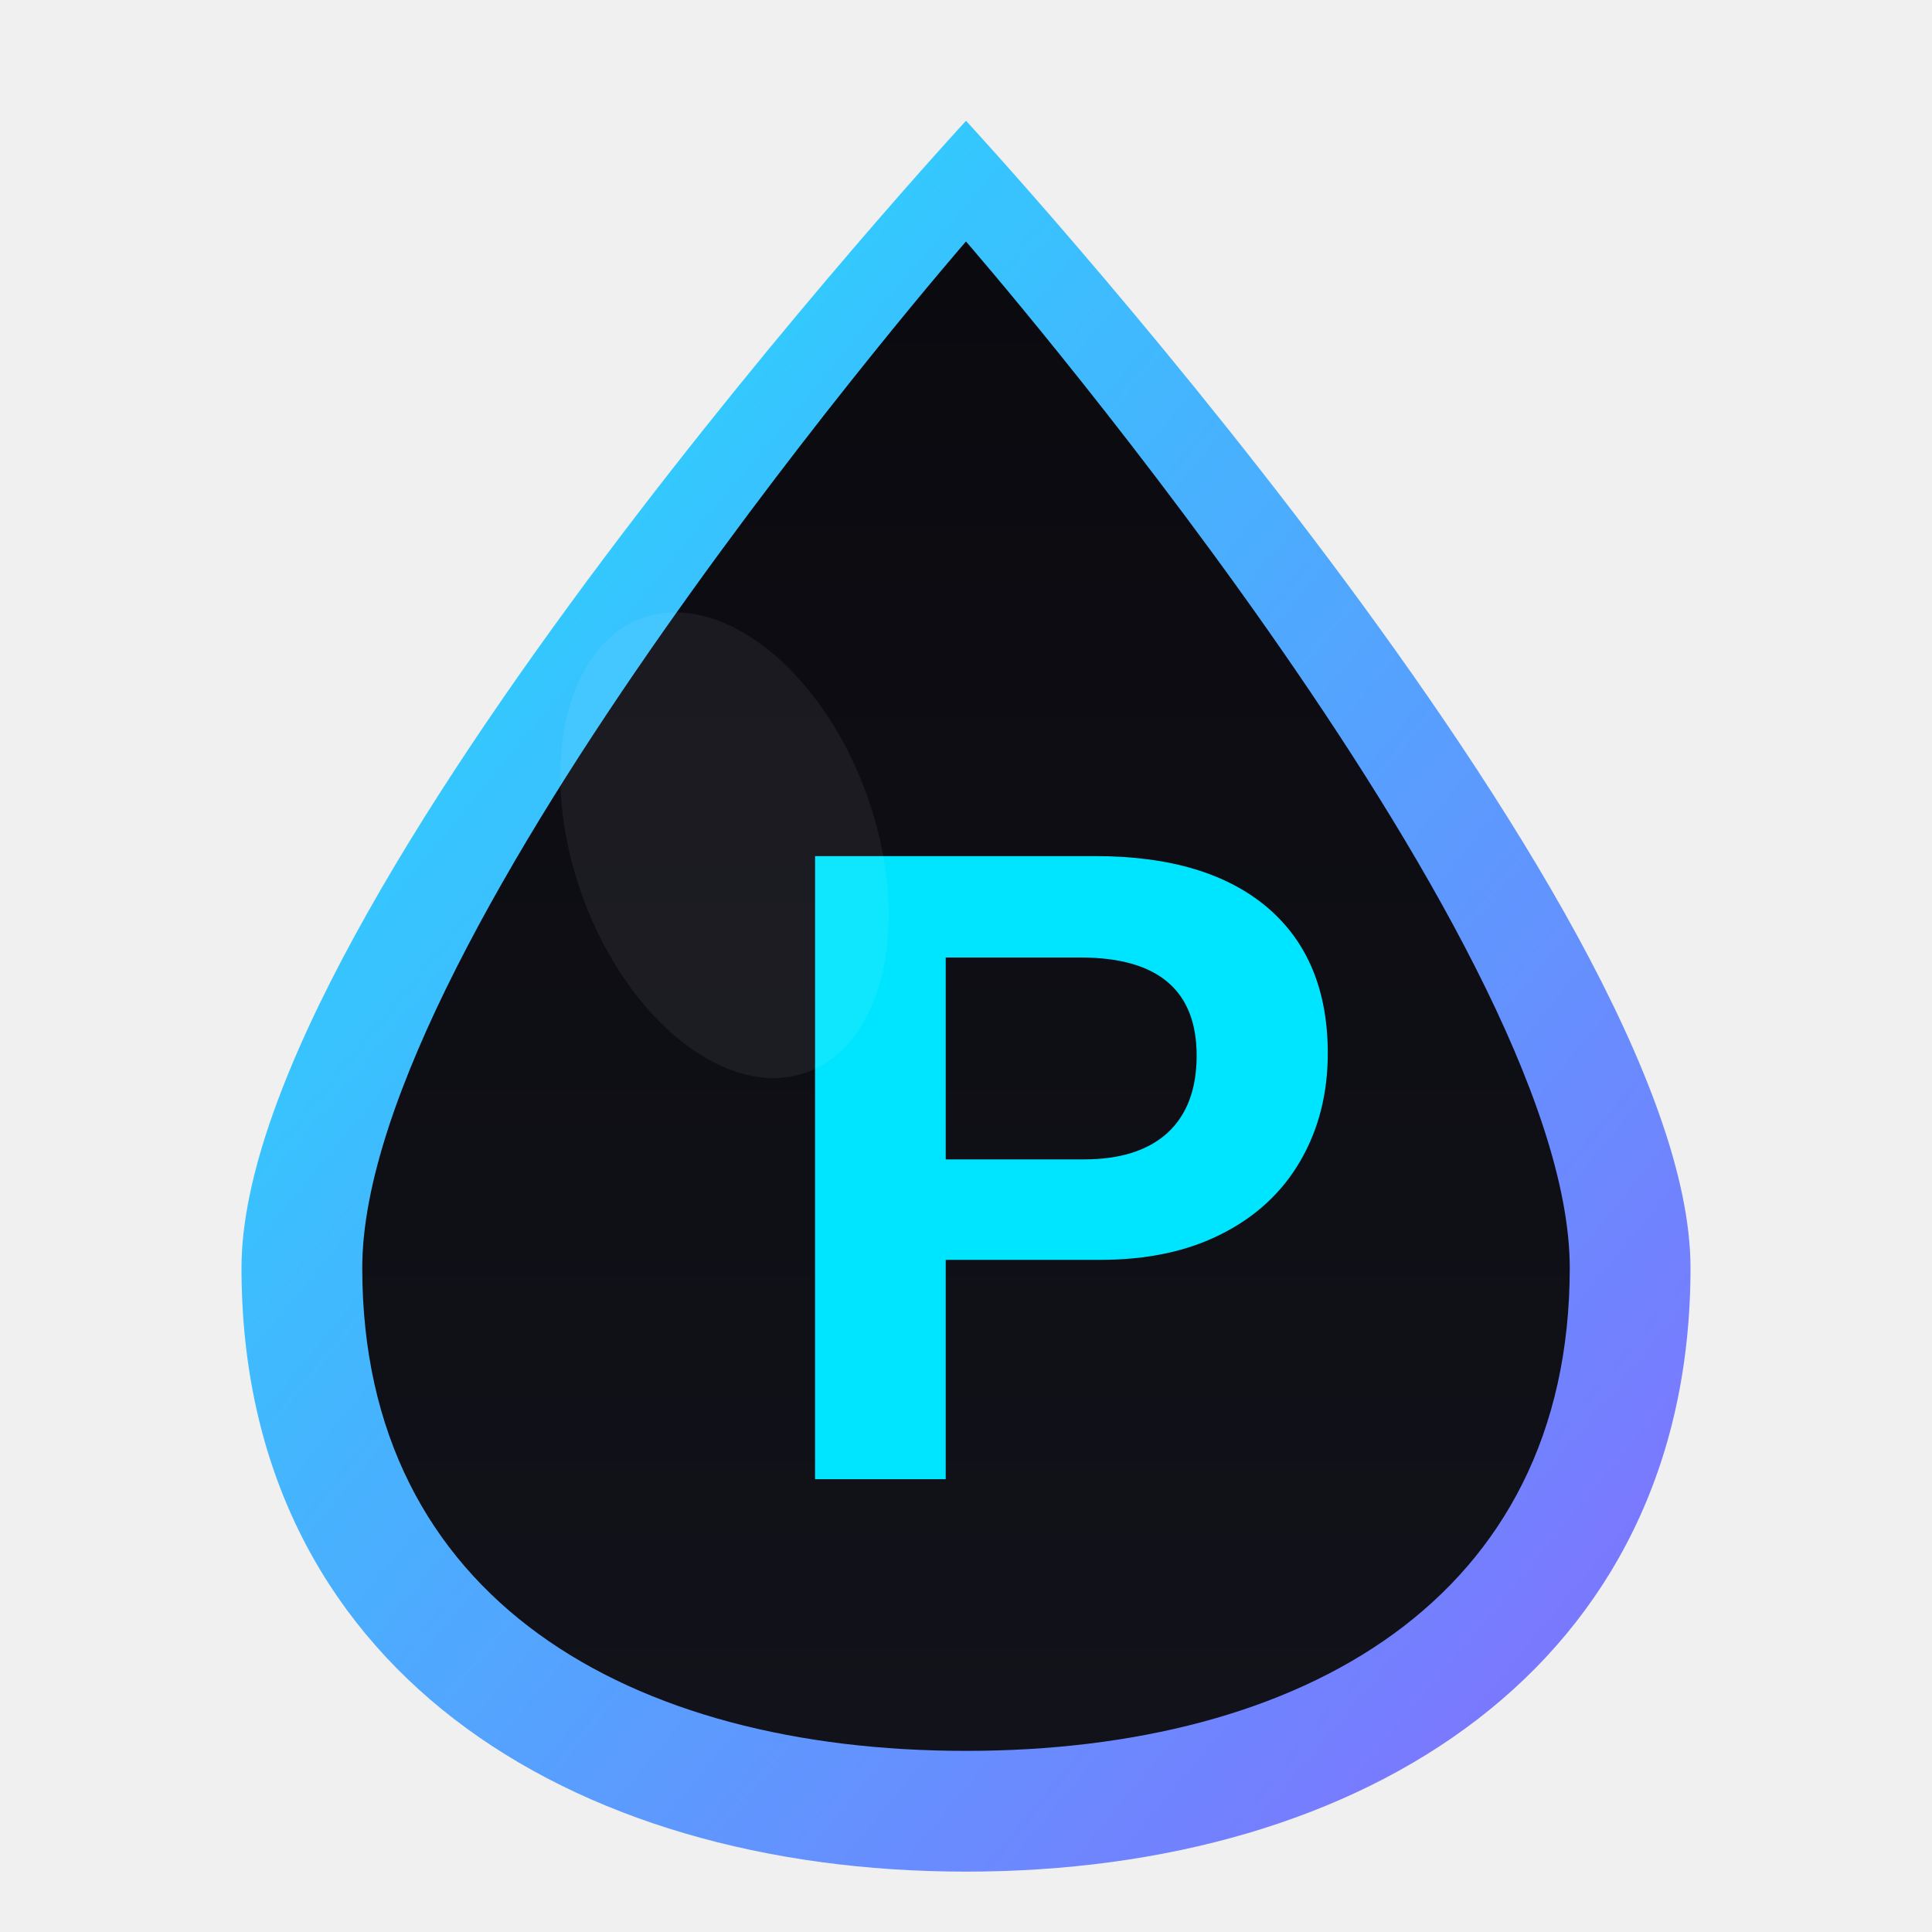
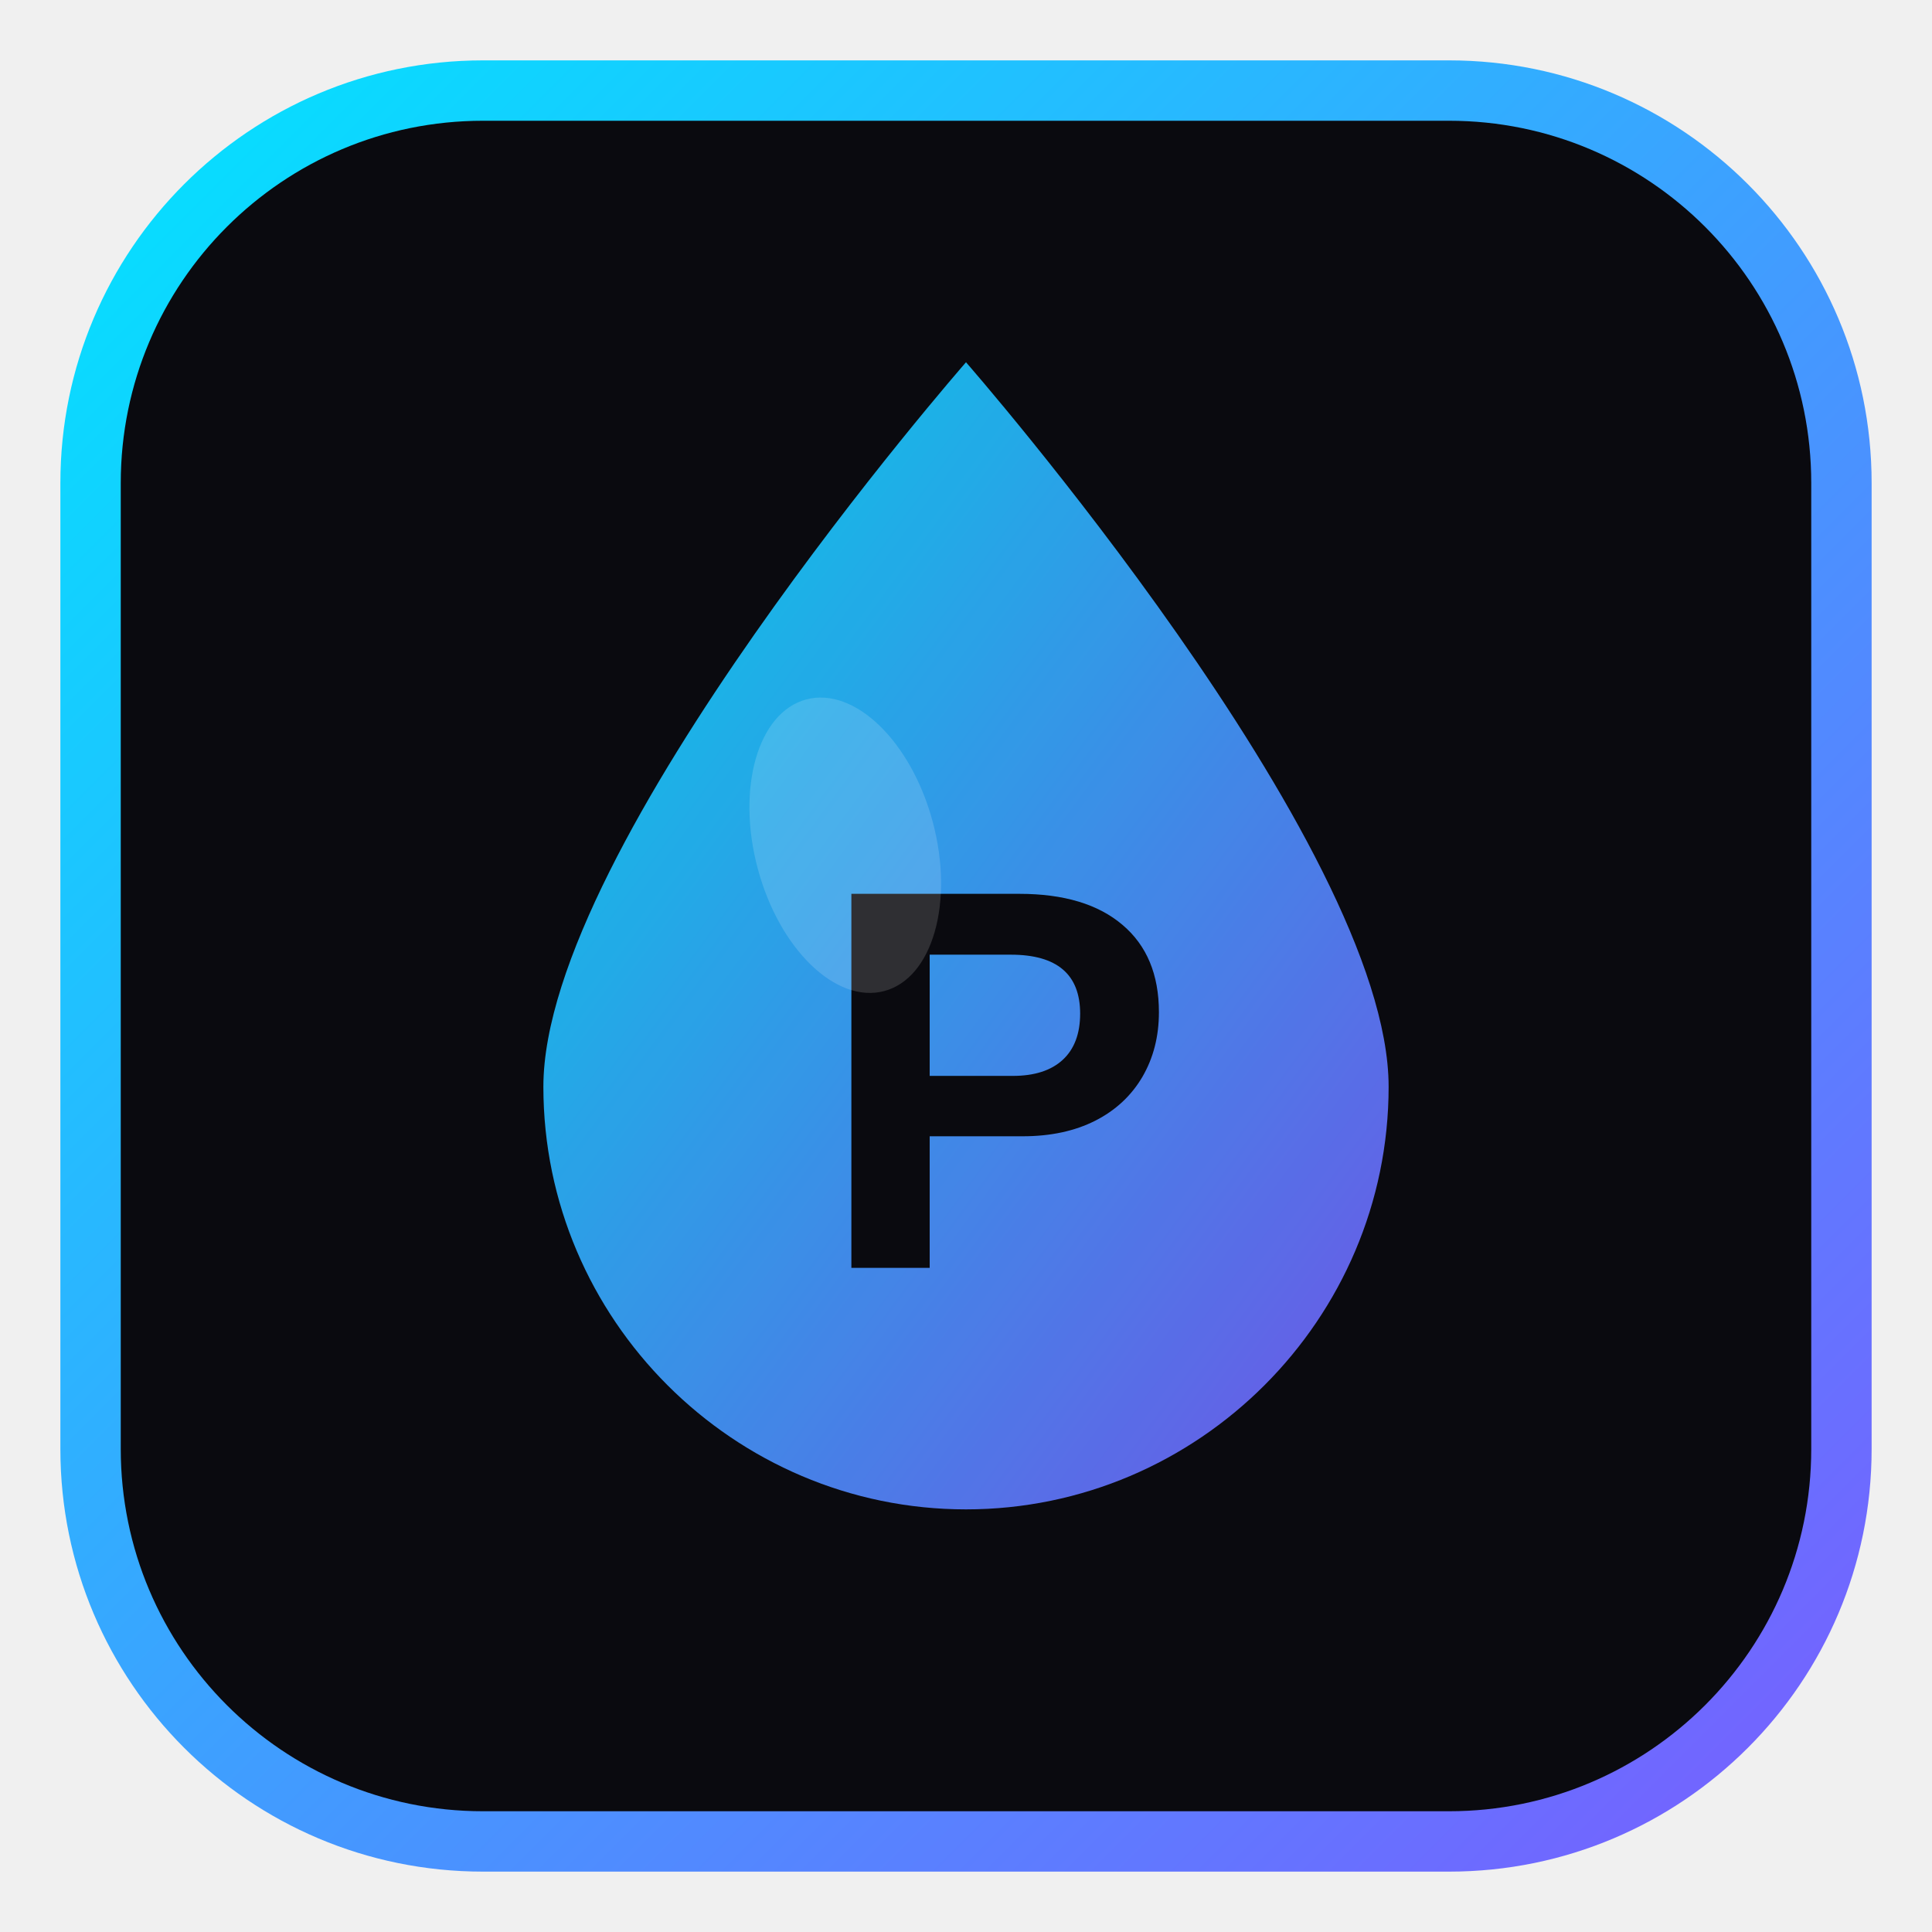
<svg xmlns="http://www.w3.org/2000/svg" viewBox="0 0 64 64" width="64" height="64">
  <defs>
-     <linearGradient id="dropGrad" x1="0%" y1="0%" x2="100%" y2="100%">
+     <linearGradient id="g" x1="0%" y1="0%" x2="100%" y2="100%">
      <stop offset="0%" stop-color="#00E5FF" />
      <stop offset="100%" stop-color="#7A5CFF" />
    </linearGradient>
-     <linearGradient id="innerGrad" x1="0%" y1="0%" x2="0%" y2="100%">
-       <stop offset="0%" stop-color="#0A0A0F" />
-       <stop offset="100%" stop-color="#12121A" />
-     </linearGradient>
  </defs>
-   <path d="M32 4 C32 4, 8 30, 8 42 C8 55.2 18.8 62 32 62 C45.2 62 56 55.2 56 42 C56 30 32 4 32 4Z" fill="url(#dropGrad)" opacity="0.9" />
-   <path d="M32 8 C32 8, 12 31, 12 42 C12 53 20.9 58 32 58 C43.1 58 52 53 52 42 C52 31 32 8 32 8Z" fill="url(#innerGrad)" />
-   <text x="25" y="49" font-family="Arial, Helvetica, sans-serif" font-weight="800" font-size="30" fill="#00E5FF">P</text>
-   <ellipse cx="24" cy="28" rx="5" ry="8" fill="white" opacity="0.06" transform="rotate(-20 24 28)" />
+   <rect x="2" y="2" width="60" height="60" rx="14" ry="14" fill="url(#g)" />
+   <rect x="4" y="4" width="56" height="56" rx="12" ry="12" fill="#0A0A0F" />
+   <path d="M32 12 C32 12, 18 28, 18 36 C18 43.7 24.3 50 32 50 C39.7 50 46 43.7 46 36 C46 28 32 12 32 12Z" fill="url(#g)" opacity="0.9" />
+   <text x="27" y="42" font-family="Arial, Helvetica, sans-serif" font-weight="800" font-size="18" fill="#0A0A0F">P</text>
+   <ellipse cx="28" cy="28" rx="3" ry="5" fill="white" opacity="0.15" transform="rotate(-15 28 28)" />
</svg>
